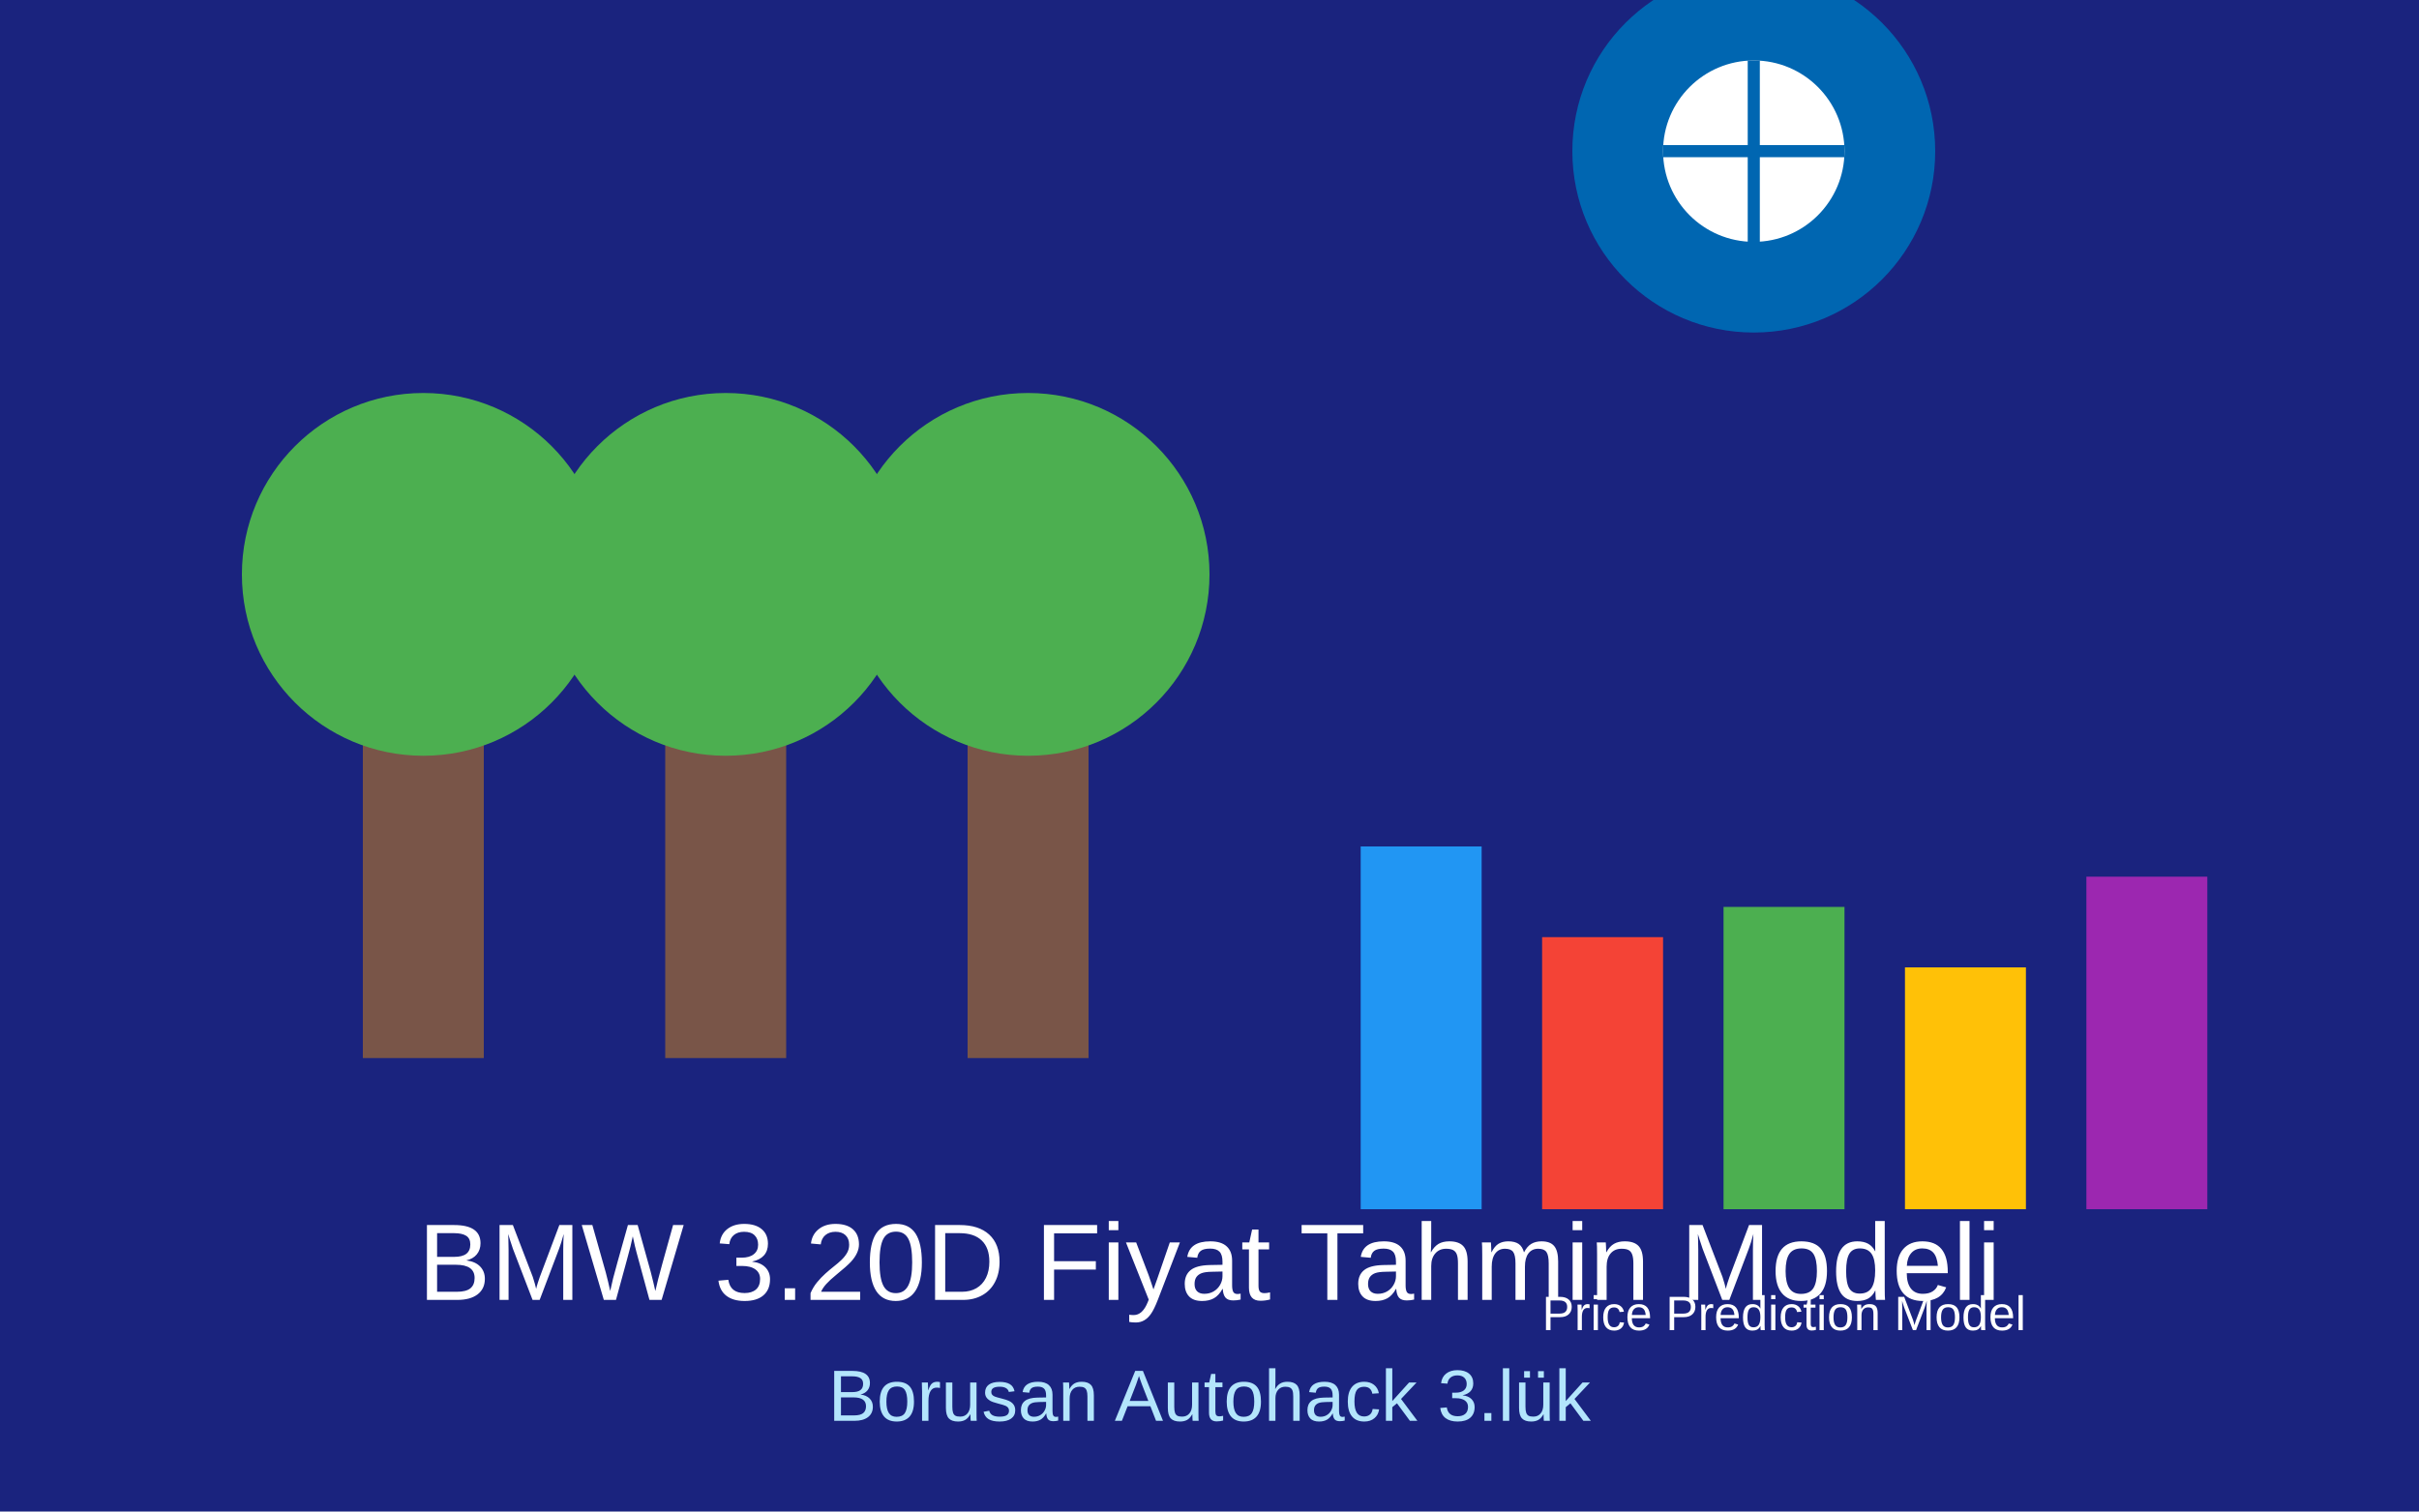
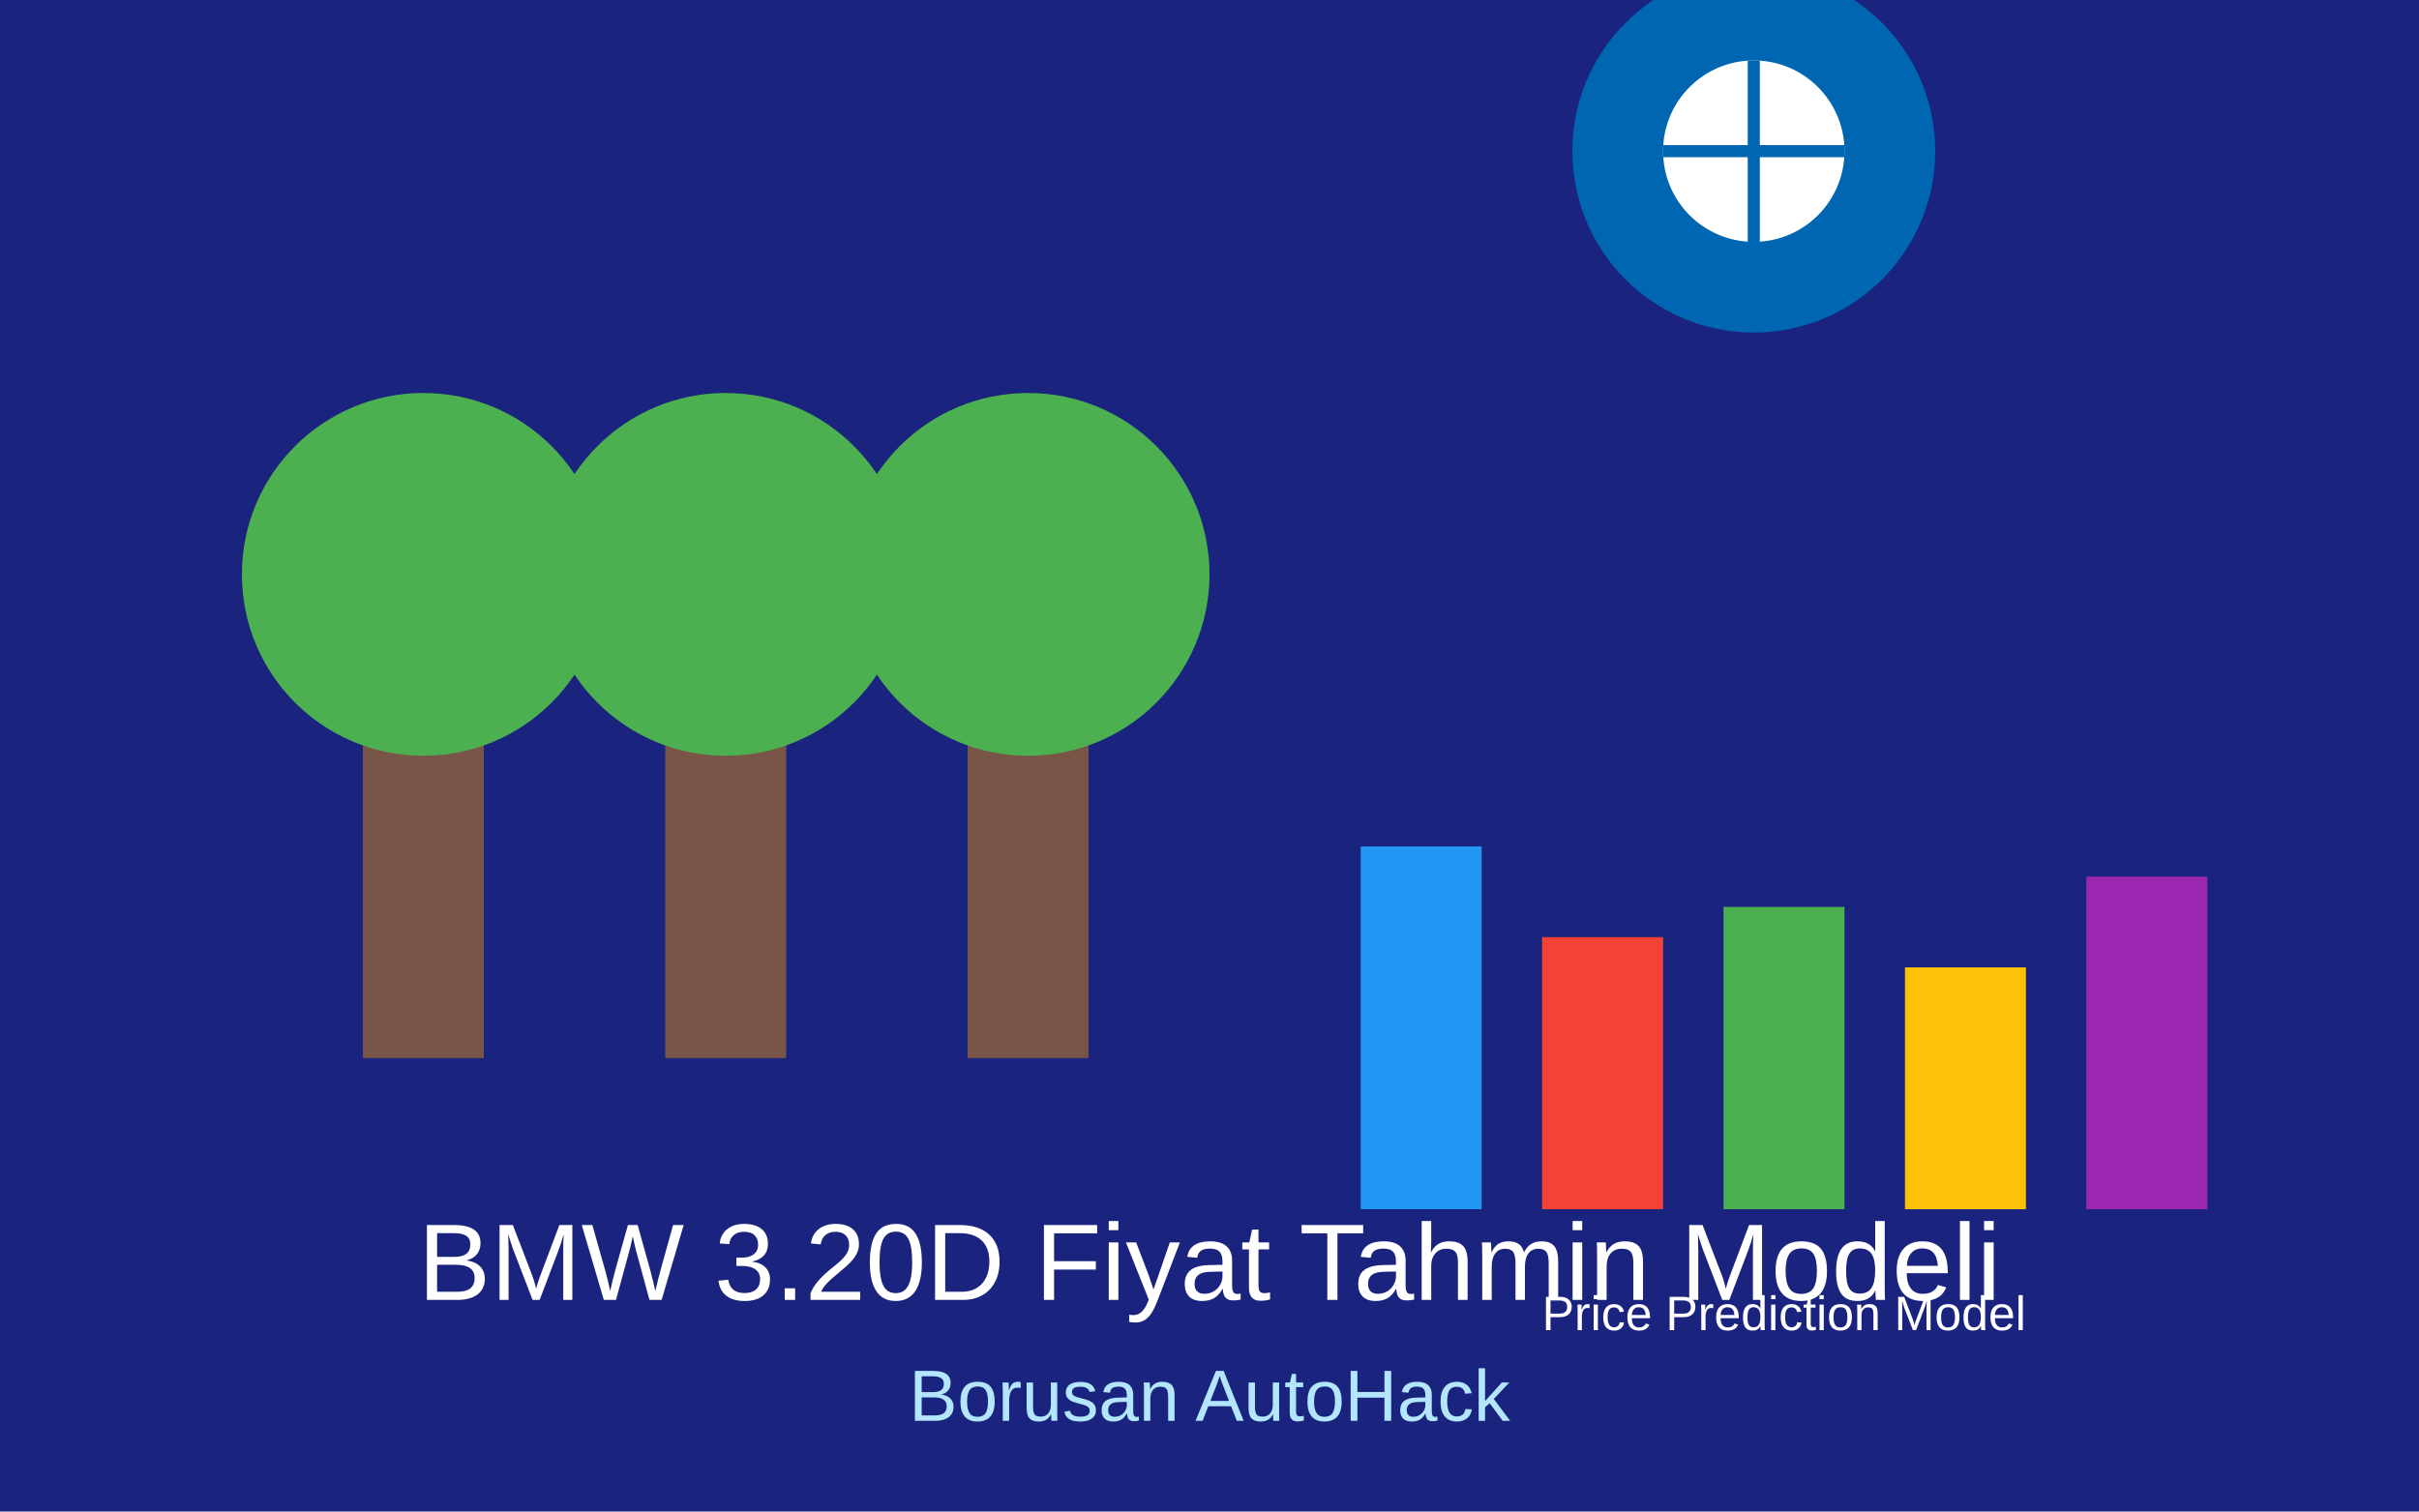
<svg xmlns="http://www.w3.org/2000/svg" width="800" height="500" viewBox="0 0 800 500">
  <rect width="800" height="500" fill="#1A237E" />
  <g transform="translate(100, 50)">
    <rect x="20" y="150" width="40" height="150" fill="#795548" />
    <circle cx="40" cy="140" r="60" fill="#4CAF50" />
    <rect x="120" y="150" width="40" height="150" fill="#795548" />
    <circle cx="140" cy="140" r="60" fill="#4CAF50" />
    <rect x="220" y="150" width="40" height="150" fill="#795548" />
    <circle cx="240" cy="140" r="60" fill="#4CAF50" />
  </g>
  <g transform="translate(580, 50)">
    <circle cx="0" cy="0" r="60" fill="#0066b1" />
    <circle cx="0" cy="0" r="30" fill="white" />
    <path d="M-30,0 L30,0" stroke="#0066b1" stroke-width="4" />
    <path d="M0,-30 L0,30" stroke="#0066b1" stroke-width="4" />
  </g>
  <g transform="translate(450, 250)">
    <rect x="0" y="30" width="40" height="120" fill="#2196F3" />
    <rect x="60" y="60" width="40" height="90" fill="#F44336" />
    <rect x="120" y="50" width="40" height="100" fill="#4CAF50" />
    <rect x="180" y="70" width="40" height="80" fill="#FFC107" />
    <rect x="240" y="40" width="40" height="110" fill="#9C27B0" />
    <text x="140" y="190" font-family="Arial, sans-serif" font-size="16" fill="#FFF" text-anchor="middle">Price Prediction Model</text>
  </g>
  <text x="400" y="430" font-family="Arial, sans-serif" font-size="36" fill="#FFF" text-anchor="middle">BMW 3.20D Fiyat Tahmin Modeli</text>
-   <text x="400" y="470" font-family="Arial, sans-serif" font-size="24" fill="#B3E5FC" text-anchor="middle">Borusan Autohack 3.lük</text>
+   <text x="400" y="470" font-family="Arial, sans-serif" font-size="24" fill="#B3E5FC" text-anchor="middle">Borusan AutoHack</text>
</svg>
